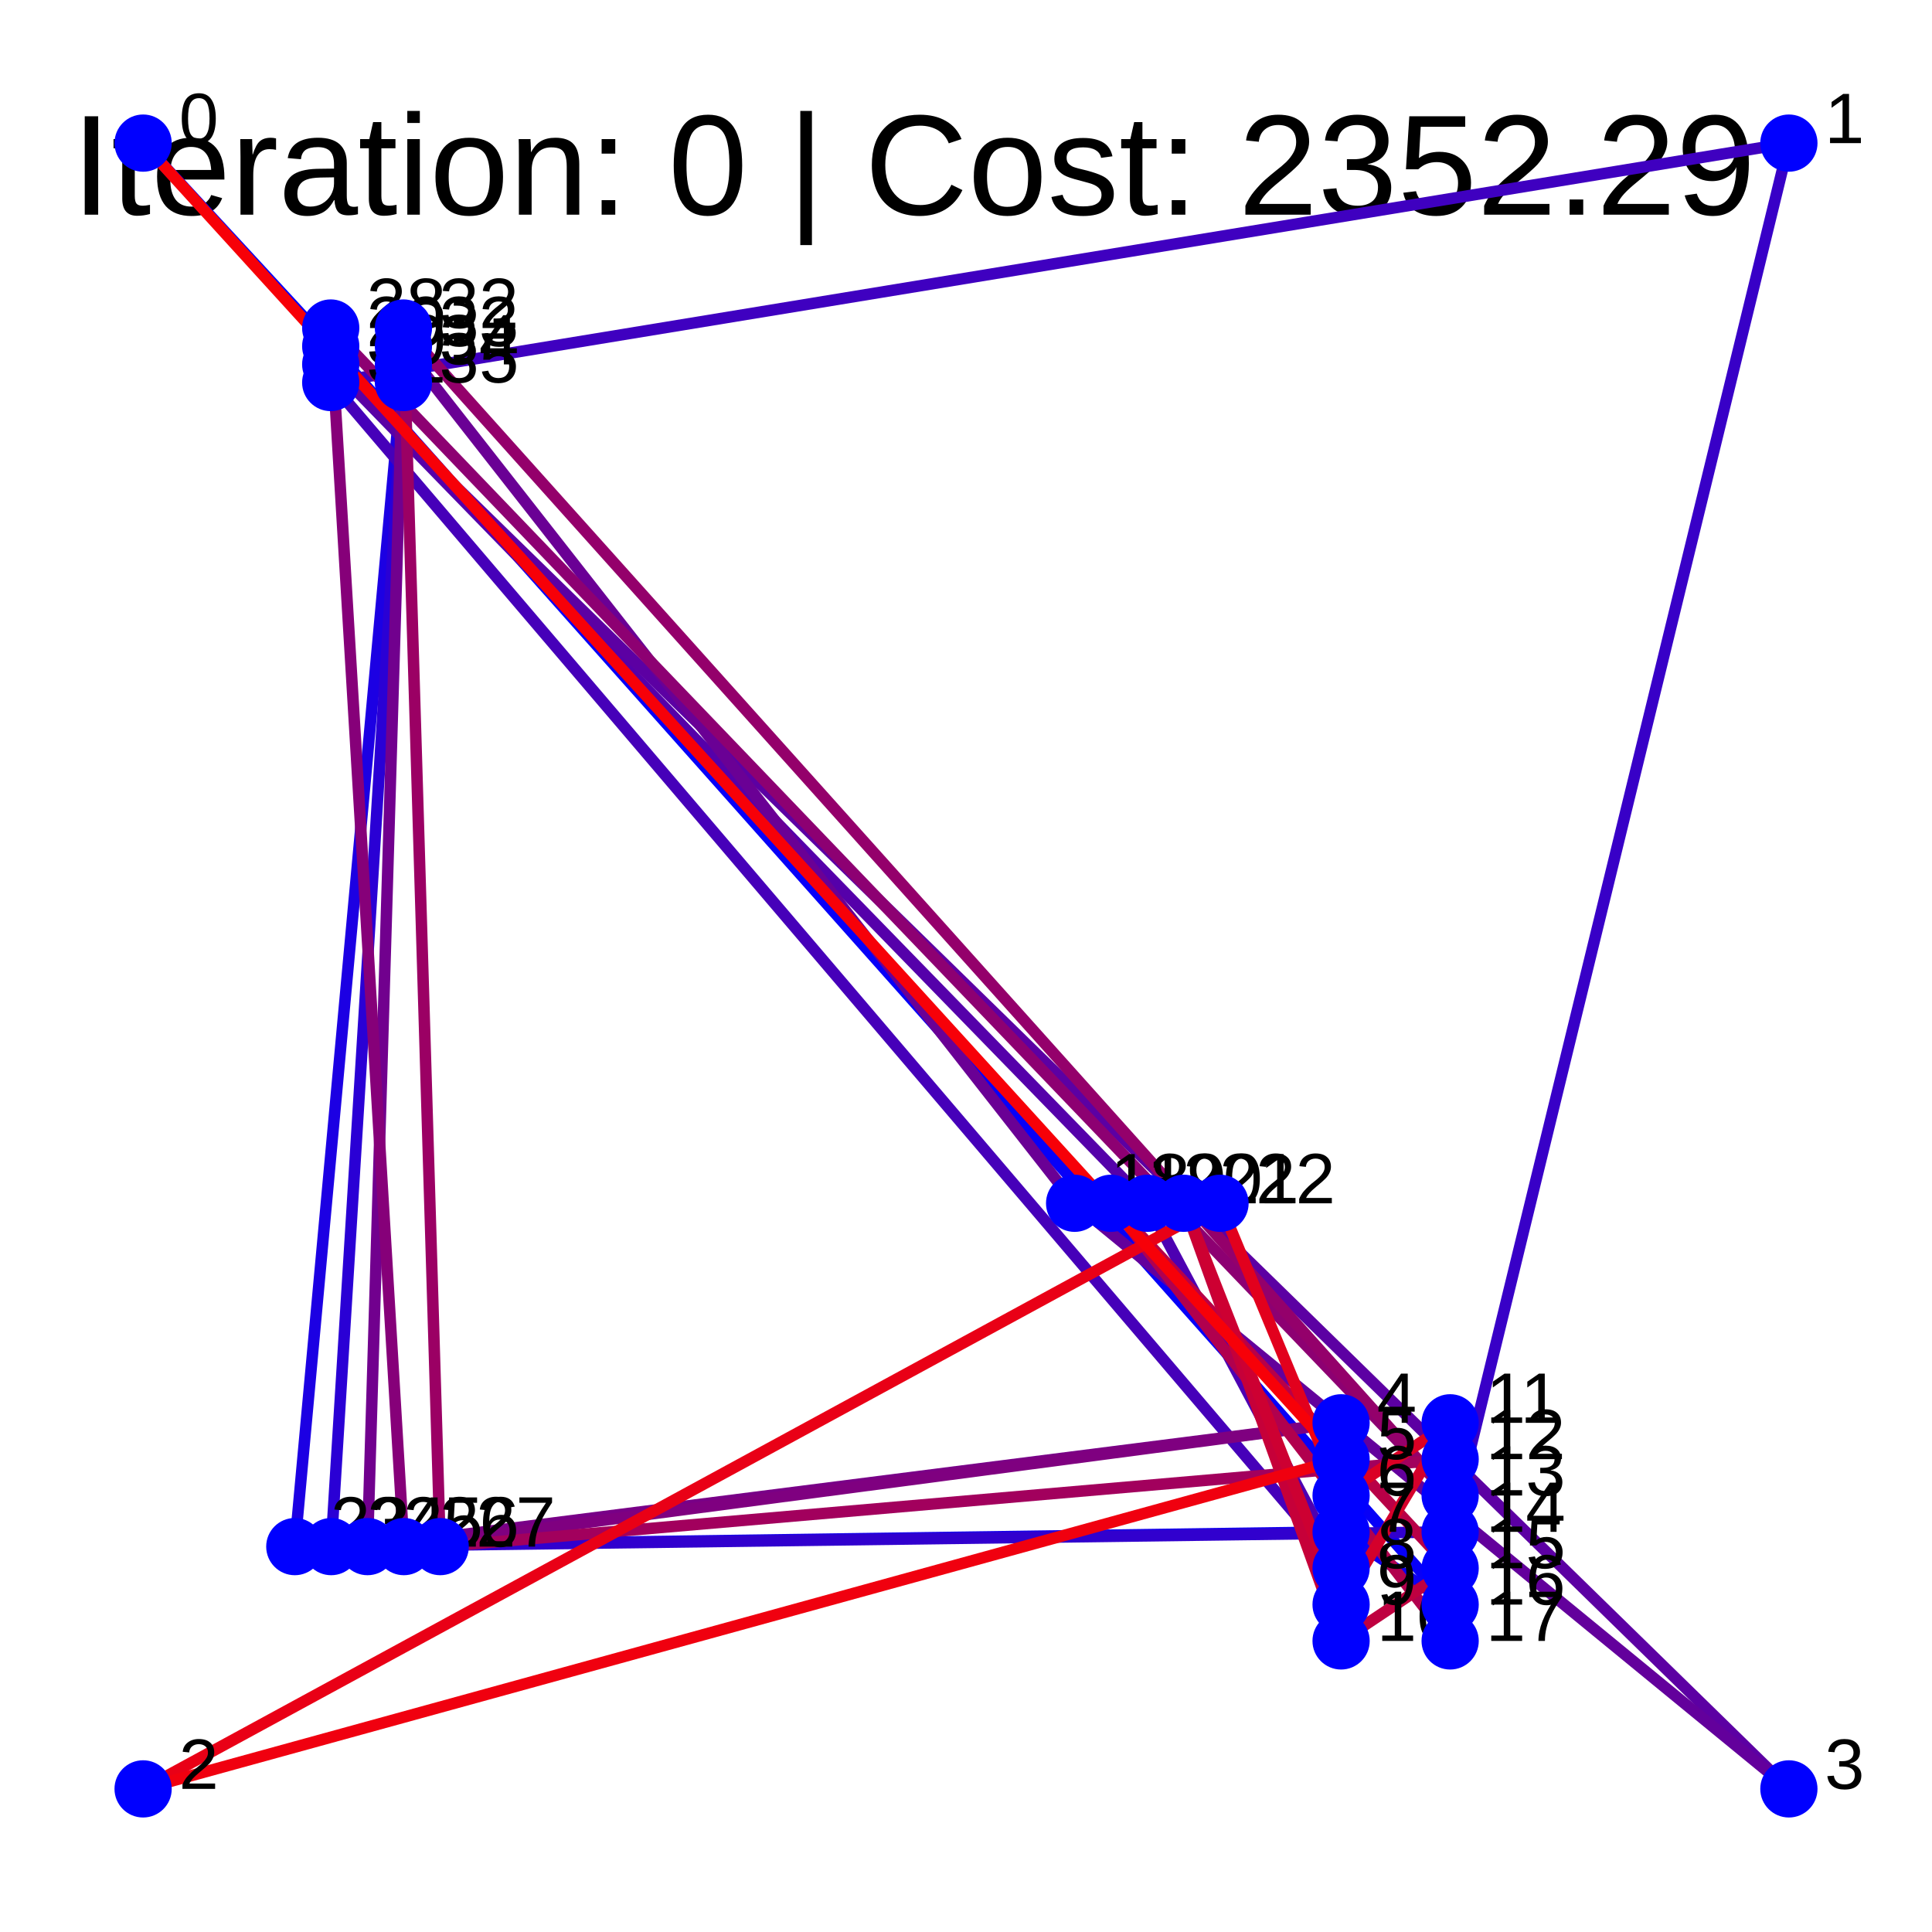
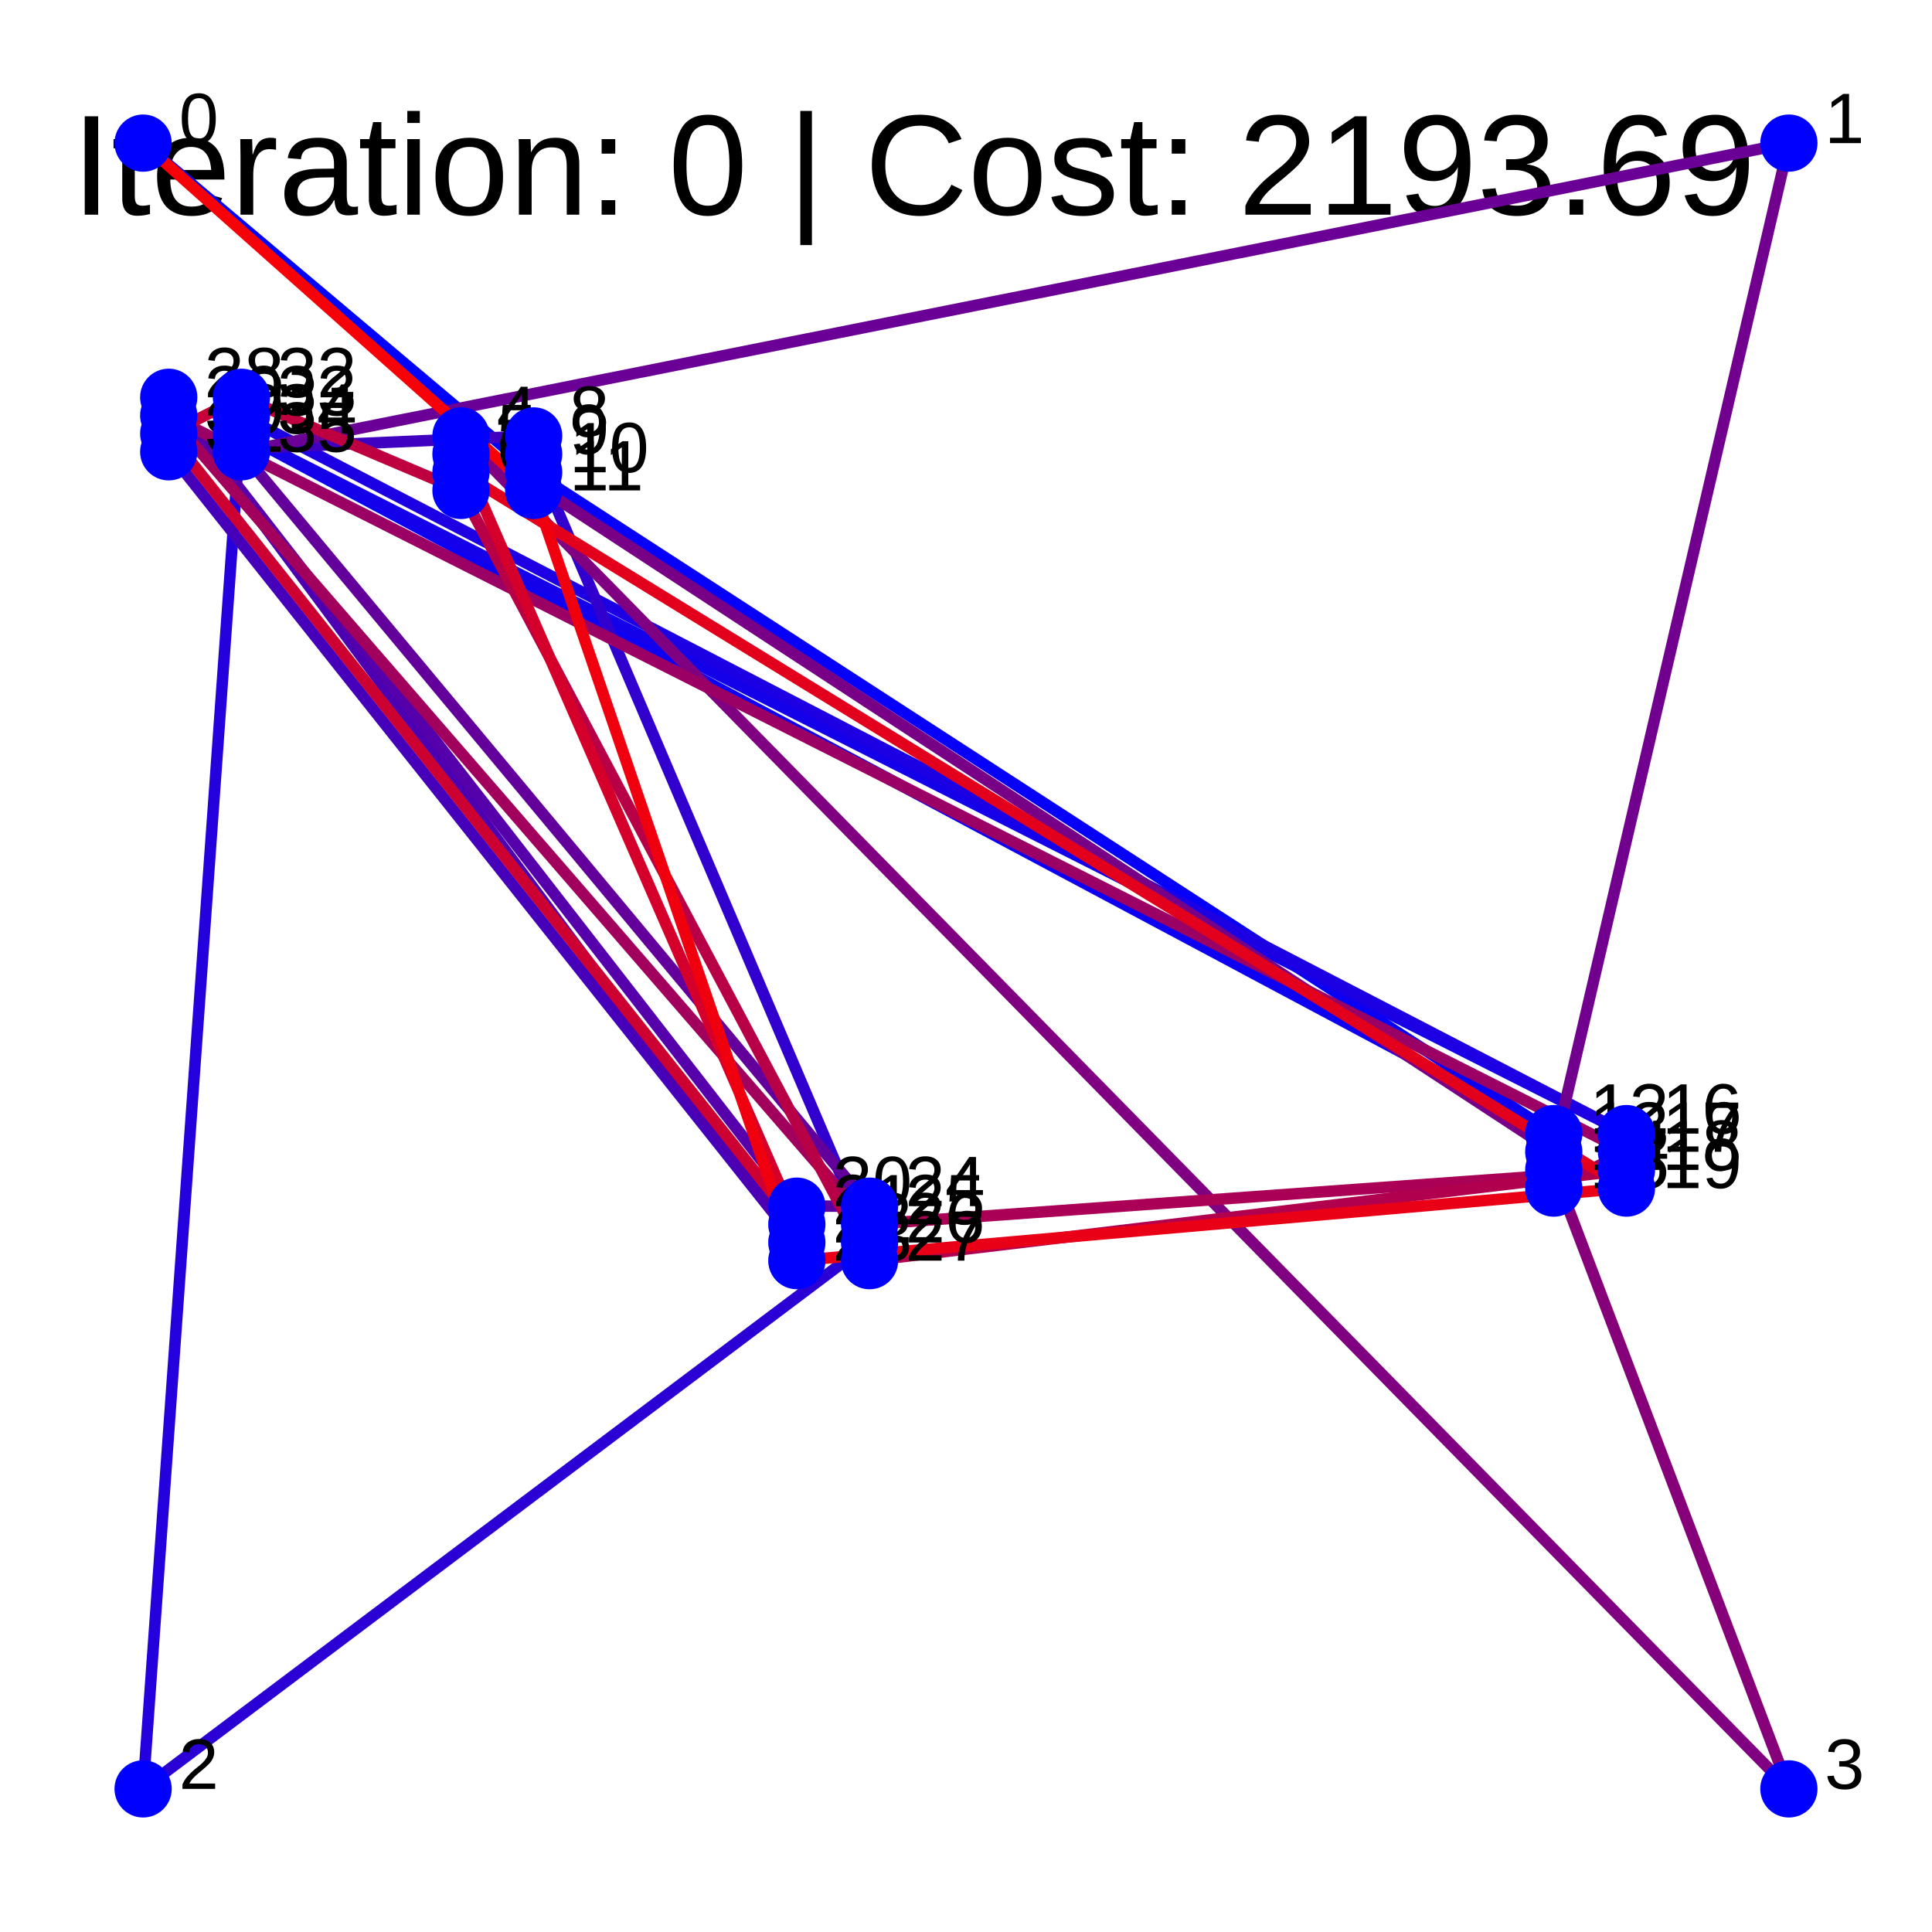
<svg xmlns="http://www.w3.org/2000/svg" viewBox="-5 -5 135 135">
  <rect x="-5" y="-5" width="135" height="135" fill="white" />
-   <text x="0" y="10" font-family="Arial" font-size="10" fill="black">Iteration: 0 | Cost: 2352.29</text>
+   <text x="0" y="10" font-family="Arial" font-size="10" fill="black">Iteration: 0 | Cost: 2193.69</text>
  <g>
-     <line x1="5.00" y1="5.00" x2="18.11" y2="19.19" stroke="rgb(0,0,255)" stroke-width="0.8" />
-     <line x1="18.11" y1="19.19" x2="96.33" y2="107.12" stroke="rgb(7,0,248)" stroke-width="0.8" />
-     <line x1="96.33" y1="107.12" x2="88.71" y2="102.04" stroke="rgb(14,0,241)" stroke-width="0.8" />
-     <line x1="88.71" y1="102.04" x2="15.60" y2="103.07" stroke="rgb(21,0,234)" stroke-width="0.8" />
-     <line x1="15.60" y1="103.07" x2="23.19" y2="20.46" stroke="rgb(28,0,227)" stroke-width="0.8" />
-     <line x1="23.19" y1="20.46" x2="23.19" y2="21.73" stroke="rgb(35,0,220)" stroke-width="0.8" />
-     <line x1="23.19" y1="21.73" x2="18.14" y2="103.07" stroke="rgb(42,0,213)" stroke-width="0.8" />
-     <line x1="18.14" y1="103.07" x2="96.33" y2="102.04" stroke="rgb(49,0,206)" stroke-width="0.8" />
-     <line x1="96.33" y1="102.04" x2="120.00" y2="5.00" stroke="rgb(56,0,199)" stroke-width="0.8" />
-     <line x1="120.00" y1="5.00" x2="18.11" y2="21.73" stroke="rgb(63,0,192)" stroke-width="0.8" />
-     <line x1="18.11" y1="21.73" x2="88.71" y2="104.58" stroke="rgb(70,0,185)" stroke-width="0.8" />
-     <line x1="88.71" y1="104.58" x2="75.17" y2="79.08" stroke="rgb(77,0,178)" stroke-width="0.8" />
-     <line x1="75.17" y1="79.08" x2="18.11" y2="20.46" stroke="rgb(85,0,170)" stroke-width="0.8" />
-     <line x1="18.11" y1="20.46" x2="120.00" y2="120.00" stroke="rgb(92,0,163)" stroke-width="0.8" />
-     <line x1="120.00" y1="120.00" x2="70.09" y2="79.08" stroke="rgb(99,0,156)" stroke-width="0.8" />
-     <line x1="70.09" y1="79.08" x2="23.19" y2="19.19" stroke="rgb(106,0,149)" stroke-width="0.8" />
-     <line x1="23.19" y1="19.19" x2="20.68" y2="103.07" stroke="rgb(113,0,142)" stroke-width="0.8" />
-     <line x1="20.68" y1="103.07" x2="88.71" y2="94.42" stroke="rgb(120,0,135)" stroke-width="0.8" />
-     <line x1="88.71" y1="94.42" x2="23.22" y2="103.07" stroke="rgb(127,0,128)" stroke-width="0.8" />
-     <line x1="23.22" y1="103.07" x2="18.11" y2="17.92" stroke="rgb(134,0,121)" stroke-width="0.8" />
-     <line x1="18.11" y1="17.92" x2="96.33" y2="99.50" stroke="rgb(141,0,114)" stroke-width="0.8" />
-     <line x1="96.33" y1="99.50" x2="23.19" y2="17.92" stroke="rgb(148,0,107)" stroke-width="0.8" />
-     <line x1="23.19" y1="17.92" x2="25.76" y2="103.07" stroke="rgb(155,0,100)" stroke-width="0.8" />
-     <line x1="25.76" y1="103.07" x2="96.33" y2="96.96" stroke="rgb(162,0,93)" stroke-width="0.8" />
-     <line x1="96.33" y1="96.96" x2="96.33" y2="109.66" stroke="rgb(170,0,85)" stroke-width="0.8" />
-     <line x1="96.33" y1="109.66" x2="72.63" y2="79.08" stroke="rgb(177,0,78)" stroke-width="0.8" />
-     <line x1="72.63" y1="79.08" x2="96.33" y2="104.58" stroke="rgb(184,0,71)" stroke-width="0.8" />
-     <line x1="96.33" y1="104.58" x2="88.71" y2="109.66" stroke="rgb(191,0,64)" stroke-width="0.8" />
-     <line x1="88.71" y1="109.66" x2="77.71" y2="79.08" stroke="rgb(198,0,57)" stroke-width="0.8" />
-     <line x1="77.71" y1="79.08" x2="88.71" y2="107.12" stroke="rgb(205,0,50)" stroke-width="0.8" />
-     <line x1="88.71" y1="107.12" x2="96.33" y2="94.42" stroke="rgb(212,0,43)" stroke-width="0.8" />
-     <line x1="96.33" y1="94.42" x2="88.71" y2="99.50" stroke="rgb(219,0,36)" stroke-width="0.8" />
-     <line x1="88.71" y1="99.50" x2="80.25" y2="79.08" stroke="rgb(226,0,29)" stroke-width="0.8" />
-     <line x1="80.25" y1="79.08" x2="5.00" y2="120.00" stroke="rgb(233,0,22)" stroke-width="0.8" />
-     <line x1="5.00" y1="120.00" x2="88.71" y2="96.96" stroke="rgb(240,0,15)" stroke-width="0.8" />
-     <line x1="88.71" y1="96.96" x2="5.00" y2="5.00" stroke="rgb(247,0,8)" stroke-width="0.8" />
+     <line x1="5.00" y1="5.00" x2="32.29" y2="28.00" stroke="rgb(0,0,255)" stroke-width="0.8" />
+     <line x1="32.29" y1="28.00" x2="103.57" y2="74.21" stroke="rgb(7,0,248)" stroke-width="0.8" />
+     <line x1="103.57" y1="74.21" x2="11.87" y2="25.30" stroke="rgb(14,0,241)" stroke-width="0.8" />
+     <line x1="11.87" y1="25.30" x2="108.65" y2="74.21" stroke="rgb(21,0,234)" stroke-width="0.8" />
+     <line x1="108.65" y1="74.21" x2="11.87" y2="24.03" stroke="rgb(28,0,227)" stroke-width="0.8" />
+     <line x1="11.87" y1="24.03" x2="5.00" y2="120.00" stroke="rgb(35,0,220)" stroke-width="0.8" />
+     <line x1="5.00" y1="120.00" x2="55.76" y2="81.82" stroke="rgb(42,0,213)" stroke-width="0.8" />
+     <line x1="55.76" y1="81.82" x2="32.29" y2="26.73" stroke="rgb(49,0,206)" stroke-width="0.8" />
+     <line x1="32.29" y1="26.73" x2="32.29" y2="25.46" stroke="rgb(56,0,199)" stroke-width="0.8" />
+     <line x1="32.29" y1="25.46" x2="6.79" y2="26.57" stroke="rgb(63,0,192)" stroke-width="0.8" />
+     <line x1="6.79" y1="26.57" x2="50.68" y2="81.82" stroke="rgb(70,0,185)" stroke-width="0.8" />
+     <line x1="50.68" y1="81.82" x2="6.79" y2="22.76" stroke="rgb(77,0,178)" stroke-width="0.8" />
+     <line x1="6.79" y1="22.76" x2="50.68" y2="79.28" stroke="rgb(85,0,170)" stroke-width="0.8" />
+     <line x1="50.68" y1="79.28" x2="55.76" y2="79.28" stroke="rgb(92,0,163)" stroke-width="0.8" />
+     <line x1="55.76" y1="79.28" x2="11.87" y2="26.57" stroke="rgb(99,0,156)" stroke-width="0.8" />
+     <line x1="11.87" y1="26.57" x2="120.00" y2="5.00" stroke="rgb(106,0,149)" stroke-width="0.8" />
+     <line x1="120.00" y1="5.00" x2="103.57" y2="75.48" stroke="rgb(113,0,142)" stroke-width="0.8" />
+     <line x1="103.57" y1="75.48" x2="27.21" y2="25.46" stroke="rgb(120,0,135)" stroke-width="0.8" />
+     <line x1="27.21" y1="25.46" x2="120.00" y2="120.00" stroke="rgb(127,0,128)" stroke-width="0.8" />
+     <line x1="120.00" y1="120.00" x2="103.57" y2="76.75" stroke="rgb(134,0,121)" stroke-width="0.8" />
+     <line x1="103.57" y1="76.75" x2="103.57" y2="78.02" stroke="rgb(141,0,114)" stroke-width="0.8" />
+     <line x1="103.57" y1="78.02" x2="108.65" y2="75.48" stroke="rgb(148,0,107)" stroke-width="0.8" />
+     <line x1="108.65" y1="75.48" x2="6.79" y2="24.03" stroke="rgb(155,0,100)" stroke-width="0.8" />
+     <line x1="6.79" y1="24.03" x2="55.76" y2="80.55" stroke="rgb(162,0,93)" stroke-width="0.8" />
+     <line x1="55.76" y1="80.55" x2="108.65" y2="76.75" stroke="rgb(170,0,85)" stroke-width="0.8" />
+     <line x1="108.65" y1="76.75" x2="55.76" y2="83.09" stroke="rgb(177,0,78)" stroke-width="0.8" />
+     <line x1="55.76" y1="83.09" x2="27.21" y2="29.27" stroke="rgb(184,0,71)" stroke-width="0.8" />
+     <line x1="27.21" y1="29.27" x2="11.87" y2="22.76" stroke="rgb(191,0,64)" stroke-width="0.8" />
+     <line x1="11.87" y1="22.76" x2="6.79" y2="25.30" stroke="rgb(198,0,57)" stroke-width="0.8" />
+     <line x1="6.79" y1="25.30" x2="50.68" y2="80.55" stroke="rgb(205,0,50)" stroke-width="0.8" />
+     <line x1="50.68" y1="80.55" x2="27.21" y2="26.73" stroke="rgb(212,0,43)" stroke-width="0.8" />
+     <line x1="27.21" y1="26.73" x2="27.21" y2="28.00" stroke="rgb(219,0,36)" stroke-width="0.8" />
+     <line x1="27.21" y1="28.00" x2="108.65" y2="78.02" stroke="rgb(226,0,29)" stroke-width="0.8" />
+     <line x1="108.65" y1="78.02" x2="50.68" y2="83.09" stroke="rgb(233,0,22)" stroke-width="0.8" />
+     <line x1="50.68" y1="83.09" x2="32.29" y2="29.27" stroke="rgb(240,0,15)" stroke-width="0.8" />
+     <line x1="32.29" y1="29.27" x2="5.00" y2="5.00" stroke="rgb(247,0,8)" stroke-width="0.8" />
  </g>
  <g>
    <circle cx="5.00" cy="5.00" r="2" fill="blue" />
    <text x="7.50" y="5.00" font-family="Arial" font-size="5" fill="black">0</text>
    <circle cx="120.00" cy="5.00" r="2" fill="blue" />
    <text x="122.50" y="5.00" font-family="Arial" font-size="5" fill="black">1</text>
    <circle cx="5.00" cy="120.00" r="2" fill="blue" />
    <text x="7.50" y="120.00" font-family="Arial" font-size="5" fill="black">2</text>
    <circle cx="120.00" cy="120.00" r="2" fill="blue" />
    <text x="122.50" y="120.00" font-family="Arial" font-size="5" fill="black">3</text>
-     <circle cx="88.71" cy="94.42" r="2" fill="blue" />
-     <text x="91.21" y="94.42" font-family="Arial" font-size="5" fill="black">4</text>
-     <circle cx="88.71" cy="96.96" r="2" fill="blue" />
-     <text x="91.21" y="96.96" font-family="Arial" font-size="5" fill="black">5</text>
-     <circle cx="88.71" cy="99.50" r="2" fill="blue" />
-     <text x="91.21" y="99.50" font-family="Arial" font-size="5" fill="black">6</text>
-     <circle cx="88.71" cy="102.04" r="2" fill="blue" />
-     <text x="91.21" y="102.04" font-family="Arial" font-size="5" fill="black">7</text>
-     <circle cx="88.71" cy="104.58" r="2" fill="blue" />
-     <text x="91.21" y="104.58" font-family="Arial" font-size="5" fill="black">8</text>
-     <circle cx="88.71" cy="107.12" r="2" fill="blue" />
-     <text x="91.21" y="107.12" font-family="Arial" font-size="5" fill="black">9</text>
-     <circle cx="88.71" cy="109.66" r="2" fill="blue" />
-     <text x="91.21" y="109.66" font-family="Arial" font-size="5" fill="black">10</text>
-     <circle cx="96.33" cy="94.42" r="2" fill="blue" />
-     <text x="98.83" y="94.42" font-family="Arial" font-size="5" fill="black">11</text>
-     <circle cx="96.33" cy="96.96" r="2" fill="blue" />
-     <text x="98.83" y="96.96" font-family="Arial" font-size="5" fill="black">12</text>
-     <circle cx="96.33" cy="99.50" r="2" fill="blue" />
-     <text x="98.83" y="99.50" font-family="Arial" font-size="5" fill="black">13</text>
-     <circle cx="96.33" cy="102.04" r="2" fill="blue" />
-     <text x="98.83" y="102.04" font-family="Arial" font-size="5" fill="black">14</text>
-     <circle cx="96.33" cy="104.58" r="2" fill="blue" />
-     <text x="98.83" y="104.58" font-family="Arial" font-size="5" fill="black">15</text>
-     <circle cx="96.33" cy="107.12" r="2" fill="blue" />
-     <text x="98.83" y="107.12" font-family="Arial" font-size="5" fill="black">16</text>
-     <circle cx="96.33" cy="109.66" r="2" fill="blue" />
-     <text x="98.83" y="109.66" font-family="Arial" font-size="5" fill="black">17</text>
-     <circle cx="70.09" cy="79.08" r="2" fill="blue" />
-     <text x="72.59" y="79.08" font-family="Arial" font-size="5" fill="black">18</text>
-     <circle cx="72.63" cy="79.08" r="2" fill="blue" />
-     <text x="75.13" y="79.08" font-family="Arial" font-size="5" fill="black">19</text>
-     <circle cx="75.17" cy="79.08" r="2" fill="blue" />
-     <text x="77.67" y="79.08" font-family="Arial" font-size="5" fill="black">20</text>
-     <circle cx="77.71" cy="79.08" r="2" fill="blue" />
-     <text x="80.21" y="79.08" font-family="Arial" font-size="5" fill="black">21</text>
-     <circle cx="80.25" cy="79.08" r="2" fill="blue" />
-     <text x="82.75" y="79.08" font-family="Arial" font-size="5" fill="black">22</text>
-     <circle cx="15.60" cy="103.07" r="2" fill="blue" />
-     <text x="18.10" y="103.07" font-family="Arial" font-size="5" fill="black">23</text>
-     <circle cx="18.14" cy="103.07" r="2" fill="blue" />
-     <text x="20.64" y="103.07" font-family="Arial" font-size="5" fill="black">24</text>
-     <circle cx="20.68" cy="103.07" r="2" fill="blue" />
-     <text x="23.18" y="103.07" font-family="Arial" font-size="5" fill="black">25</text>
-     <circle cx="23.22" cy="103.07" r="2" fill="blue" />
-     <text x="25.72" y="103.07" font-family="Arial" font-size="5" fill="black">26</text>
-     <circle cx="25.76" cy="103.07" r="2" fill="blue" />
-     <text x="28.26" y="103.07" font-family="Arial" font-size="5" fill="black">27</text>
-     <circle cx="18.11" cy="17.92" r="2" fill="blue" />
-     <text x="20.61" y="17.92" font-family="Arial" font-size="5" fill="black">28</text>
-     <circle cx="18.11" cy="19.19" r="2" fill="blue" />
-     <text x="20.61" y="19.19" font-family="Arial" font-size="5" fill="black">29</text>
-     <circle cx="18.11" cy="20.46" r="2" fill="blue" />
-     <text x="20.61" y="20.46" font-family="Arial" font-size="5" fill="black">30</text>
-     <circle cx="18.11" cy="21.73" r="2" fill="blue" />
-     <text x="20.61" y="21.73" font-family="Arial" font-size="5" fill="black">31</text>
-     <circle cx="23.19" cy="17.92" r="2" fill="blue" />
-     <text x="25.69" y="17.92" font-family="Arial" font-size="5" fill="black">32</text>
-     <circle cx="23.19" cy="19.19" r="2" fill="blue" />
-     <text x="25.69" y="19.19" font-family="Arial" font-size="5" fill="black">33</text>
-     <circle cx="23.19" cy="20.46" r="2" fill="blue" />
-     <text x="25.69" y="20.46" font-family="Arial" font-size="5" fill="black">34</text>
-     <circle cx="23.19" cy="21.73" r="2" fill="blue" />
-     <text x="25.69" y="21.73" font-family="Arial" font-size="5" fill="black">35</text>
+     <circle cx="27.21" cy="25.46" r="2" fill="blue" />
+     <text x="29.71" y="25.46" font-family="Arial" font-size="5" fill="black">4</text>
+     <circle cx="27.21" cy="26.73" r="2" fill="blue" />
+     <text x="29.71" y="26.73" font-family="Arial" font-size="5" fill="black">5</text>
+     <circle cx="27.21" cy="28.00" r="2" fill="blue" />
+     <text x="29.71" y="28.00" font-family="Arial" font-size="5" fill="black">6</text>
+     <circle cx="27.21" cy="29.27" r="2" fill="blue" />
+     <text x="29.71" y="29.27" font-family="Arial" font-size="5" fill="black">7</text>
+     <circle cx="32.29" cy="25.46" r="2" fill="blue" />
+     <text x="34.79" y="25.46" font-family="Arial" font-size="5" fill="black">8</text>
+     <circle cx="32.29" cy="26.73" r="2" fill="blue" />
+     <text x="34.79" y="26.73" font-family="Arial" font-size="5" fill="black">9</text>
+     <circle cx="32.29" cy="28.00" r="2" fill="blue" />
+     <text x="34.79" y="28.00" font-family="Arial" font-size="5" fill="black">10</text>
+     <circle cx="32.29" cy="29.27" r="2" fill="blue" />
+     <text x="34.79" y="29.27" font-family="Arial" font-size="5" fill="black">11</text>
+     <circle cx="103.57" cy="74.21" r="2" fill="blue" />
+     <text x="106.07" y="74.21" font-family="Arial" font-size="5" fill="black">12</text>
+     <circle cx="103.57" cy="75.48" r="2" fill="blue" />
+     <text x="106.07" y="75.48" font-family="Arial" font-size="5" fill="black">13</text>
+     <circle cx="103.57" cy="76.75" r="2" fill="blue" />
+     <text x="106.07" y="76.75" font-family="Arial" font-size="5" fill="black">14</text>
+     <circle cx="103.57" cy="78.02" r="2" fill="blue" />
+     <text x="106.07" y="78.02" font-family="Arial" font-size="5" fill="black">15</text>
+     <circle cx="108.65" cy="74.21" r="2" fill="blue" />
+     <text x="111.15" y="74.21" font-family="Arial" font-size="5" fill="black">16</text>
+     <circle cx="108.65" cy="75.48" r="2" fill="blue" />
+     <text x="111.15" y="75.48" font-family="Arial" font-size="5" fill="black">17</text>
+     <circle cx="108.65" cy="76.75" r="2" fill="blue" />
+     <text x="111.15" y="76.75" font-family="Arial" font-size="5" fill="black">18</text>
+     <circle cx="108.65" cy="78.02" r="2" fill="blue" />
+     <text x="111.15" y="78.02" font-family="Arial" font-size="5" fill="black">19</text>
+     <circle cx="50.68" cy="79.28" r="2" fill="blue" />
+     <text x="53.18" y="79.28" font-family="Arial" font-size="5" fill="black">20</text>
+     <circle cx="50.68" cy="80.55" r="2" fill="blue" />
+     <text x="53.18" y="80.55" font-family="Arial" font-size="5" fill="black">21</text>
+     <circle cx="50.68" cy="81.82" r="2" fill="blue" />
+     <text x="53.18" y="81.82" font-family="Arial" font-size="5" fill="black">22</text>
+     <circle cx="50.68" cy="83.09" r="2" fill="blue" />
+     <text x="53.18" y="83.09" font-family="Arial" font-size="5" fill="black">23</text>
+     <circle cx="55.76" cy="79.28" r="2" fill="blue" />
+     <text x="58.26" y="79.28" font-family="Arial" font-size="5" fill="black">24</text>
+     <circle cx="55.76" cy="80.55" r="2" fill="blue" />
+     <text x="58.26" y="80.55" font-family="Arial" font-size="5" fill="black">25</text>
+     <circle cx="55.76" cy="81.82" r="2" fill="blue" />
+     <text x="58.26" y="81.82" font-family="Arial" font-size="5" fill="black">26</text>
+     <circle cx="55.76" cy="83.09" r="2" fill="blue" />
+     <text x="58.26" y="83.09" font-family="Arial" font-size="5" fill="black">27</text>
+     <circle cx="6.79" cy="22.76" r="2" fill="blue" />
+     <text x="9.29" y="22.76" font-family="Arial" font-size="5" fill="black">28</text>
+     <circle cx="6.79" cy="24.03" r="2" fill="blue" />
+     <text x="9.29" y="24.03" font-family="Arial" font-size="5" fill="black">29</text>
+     <circle cx="6.79" cy="25.30" r="2" fill="blue" />
+     <text x="9.29" y="25.30" font-family="Arial" font-size="5" fill="black">30</text>
+     <circle cx="6.79" cy="26.57" r="2" fill="blue" />
+     <text x="9.29" y="26.57" font-family="Arial" font-size="5" fill="black">31</text>
+     <circle cx="11.87" cy="22.76" r="2" fill="blue" />
+     <text x="14.37" y="22.76" font-family="Arial" font-size="5" fill="black">32</text>
+     <circle cx="11.87" cy="24.03" r="2" fill="blue" />
+     <text x="14.37" y="24.03" font-family="Arial" font-size="5" fill="black">33</text>
+     <circle cx="11.87" cy="25.30" r="2" fill="blue" />
+     <text x="14.37" y="25.30" font-family="Arial" font-size="5" fill="black">34</text>
+     <circle cx="11.87" cy="26.57" r="2" fill="blue" />
+     <text x="14.37" y="26.57" font-family="Arial" font-size="5" fill="black">35</text>
  </g>
</svg>
